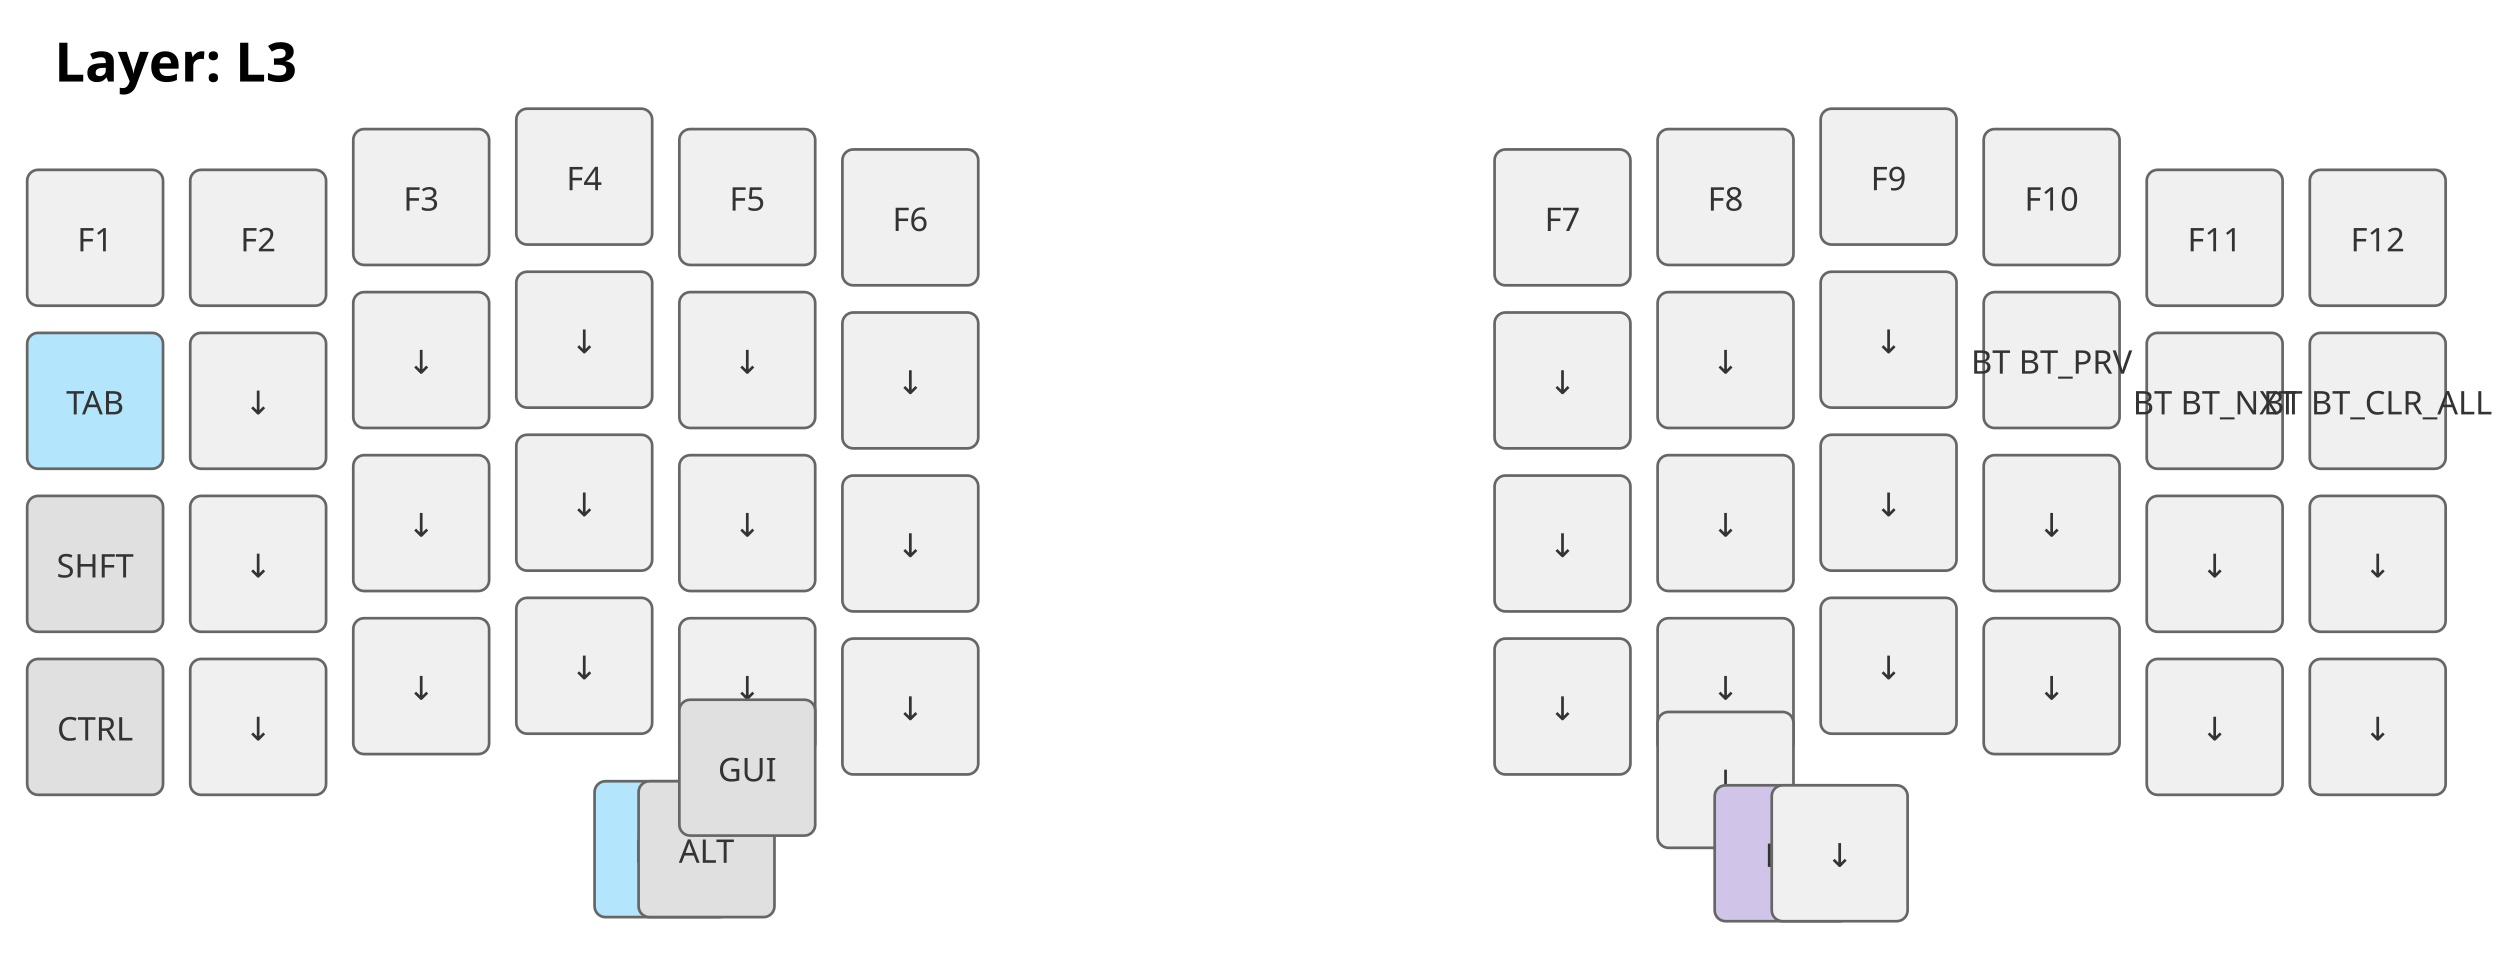
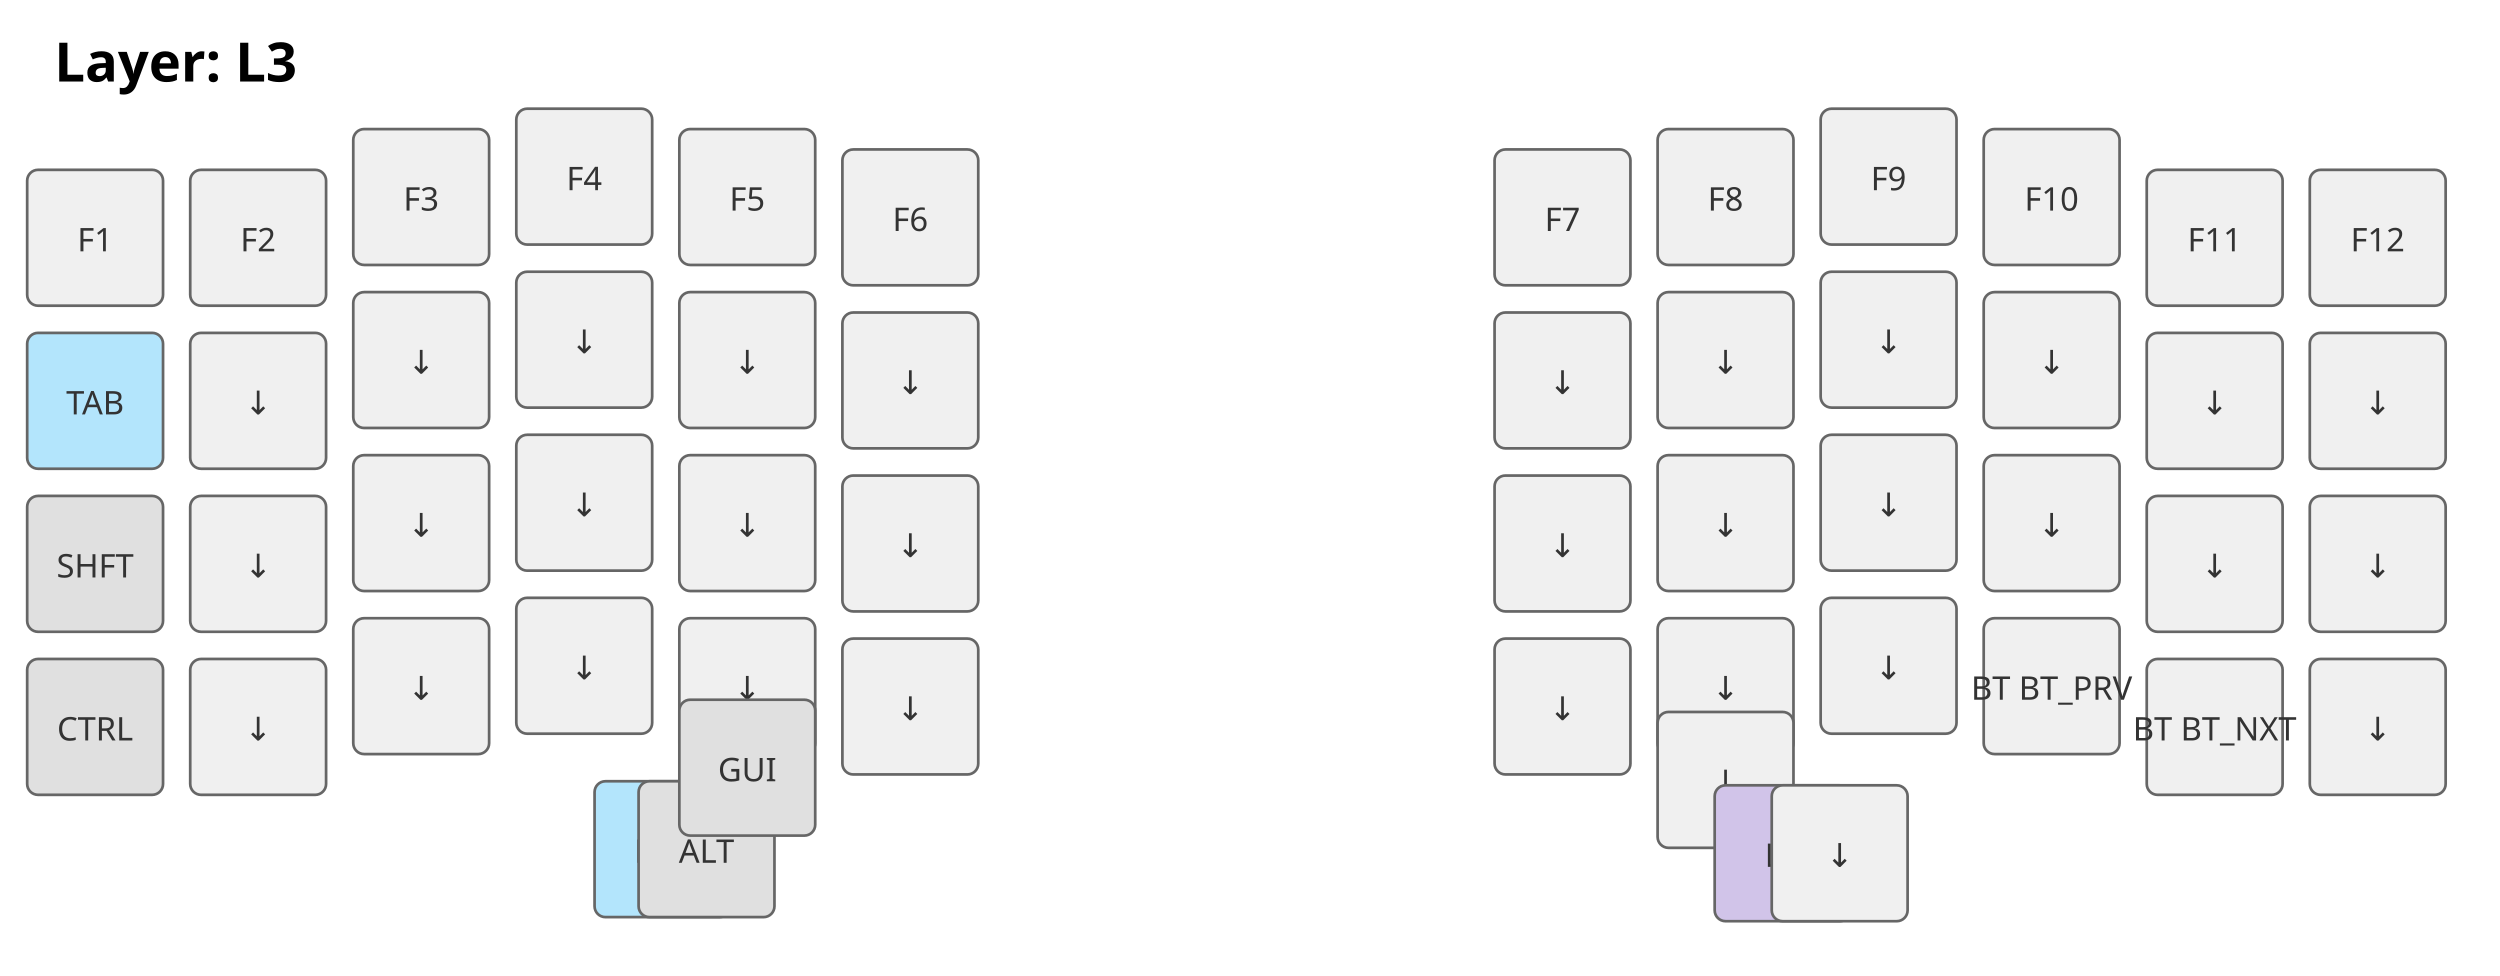
<svg xmlns="http://www.w3.org/2000/svg" width="920" height="359" viewBox="0 0 920 359">
  <style>
.key { fill: #f0f0f0; stroke: #666; stroke-width: 1; rx: 4; }
.label { font-family: sans-serif; font-size: 12px; text-anchor: middle; fill: #333; }
.sub { font-size: 9px; fill: #888; }
.mod { fill: #e0e0e0; }
.layer { fill: #d1c4e9; }
.special { fill: #b3e5fc; }
</style>
  <text x="20" y="30" font-family="sans-serif" font-size="20" font-weight="bold">Layer: L3</text>
  <g transform="translate(10,62.5)">
    <rect class="key" width="50" height="50" />
    <text x="25.0" y="30.0" class="label">F1</text>
  </g>
  <g transform="translate(70,62.5)">
    <rect class="key" width="50" height="50" />
    <text x="25.0" y="30.0" class="label">F2</text>
  </g>
  <g transform="translate(130,47.5)">
    <rect class="key" width="50" height="50" />
    <text x="25.0" y="30.0" class="label">F3</text>
  </g>
  <g transform="translate(190,40)">
    <rect class="key" width="50" height="50" />
    <text x="25.0" y="30.0" class="label">F4</text>
  </g>
  <g transform="translate(250,47.5)">
    <rect class="key" width="50" height="50" />
    <text x="25.0" y="30.0" class="label">F5</text>
  </g>
  <g transform="translate(310,55.0)">
    <rect class="key" width="50" height="50" />
    <text x="25.0" y="30.0" class="label">F6</text>
  </g>
  <g transform="translate(550,55.0)">
    <rect class="key" width="50" height="50" />
    <text x="25.0" y="30.0" class="label">F7</text>
  </g>
  <g transform="translate(610,47.5)">
    <rect class="key" width="50" height="50" />
    <text x="25.0" y="30.0" class="label">F8</text>
  </g>
  <g transform="translate(670,40)">
    <rect class="key" width="50" height="50" />
    <text x="25.0" y="30.0" class="label">F9</text>
  </g>
  <g transform="translate(730,47.5)">
    <rect class="key" width="50" height="50" />
    <text x="25.0" y="30.0" class="label">F10</text>
  </g>
  <g transform="translate(790,62.5)">
    <rect class="key" width="50" height="50" />
    <text x="25.0" y="30.0" class="label">F11</text>
  </g>
  <g transform="translate(850,62.5)">
    <rect class="key" width="50" height="50" />
    <text x="25.0" y="30.0" class="label">F12</text>
  </g>
  <g transform="translate(10,122.5)">
    <rect class="key special" width="50" height="50" />
    <text x="25.0" y="30.0" class="label">TAB</text>
  </g>
  <g transform="translate(70,122.5)">
    <rect class="key" width="50" height="50" />
    <text x="25.0" y="30.0" class="label">↓</text>
  </g>
  <g transform="translate(130,107.5)">
    <rect class="key" width="50" height="50" />
    <text x="25.0" y="30.0" class="label">↓</text>
  </g>
  <g transform="translate(190,100)">
    <rect class="key" width="50" height="50" />
    <text x="25.0" y="30.0" class="label">↓</text>
  </g>
  <g transform="translate(250,107.5)">
    <rect class="key" width="50" height="50" />
    <text x="25.0" y="30.0" class="label">↓</text>
  </g>
  <g transform="translate(310,115.0)">
    <rect class="key" width="50" height="50" />
    <text x="25.0" y="30.0" class="label">↓</text>
  </g>
  <g transform="translate(550,115.0)">
    <rect class="key" width="50" height="50" />
    <text x="25.0" y="30.0" class="label">↓</text>
  </g>
  <g transform="translate(610,107.5)">
    <rect class="key" width="50" height="50" />
    <text x="25.0" y="30.0" class="label">↓</text>
  </g>
  <g transform="translate(670,100)">
    <rect class="key" width="50" height="50" />
    <text x="25.0" y="30.0" class="label">↓</text>
  </g>
  <g transform="translate(730,107.5)">
    <rect class="key" width="50" height="50" />
+     <text x="25.0" y="30.0" class="label">↓</text>
+   </g>
+   <g transform="translate(790,122.5)">
+     <rect class="key" width="50" height="50" />
+     <text x="25.0" y="30.0" class="label">↓</text>
+   </g>
+   <g transform="translate(850,122.5)">
+     <rect class="key" width="50" height="50" />
+     <text x="25.0" y="30.0" class="label">↓</text>
+   </g>
+   <g transform="translate(10,182.5)">
+     <rect class="key mod" width="50" height="50" />
+     <text x="25.0" y="30.0" class="label">SHFT</text>
+   </g>
+   <g transform="translate(70,182.5)">
+     <rect class="key" width="50" height="50" />
+     <text x="25.0" y="30.0" class="label">↓</text>
+   </g>
+   <g transform="translate(130,167.5)">
+     <rect class="key" width="50" height="50" />
+     <text x="25.0" y="30.0" class="label">↓</text>
+   </g>
+   <g transform="translate(190,160)">
+     <rect class="key" width="50" height="50" />
+     <text x="25.0" y="30.0" class="label">↓</text>
+   </g>
+   <g transform="translate(250,167.5)">
+     <rect class="key" width="50" height="50" />
+     <text x="25.0" y="30.0" class="label">↓</text>
+   </g>
+   <g transform="translate(310,175.0)">
+     <rect class="key" width="50" height="50" />
+     <text x="25.0" y="30.0" class="label">↓</text>
+   </g>
+   <g transform="translate(550,175.0)">
+     <rect class="key" width="50" height="50" />
+     <text x="25.0" y="30.0" class="label">↓</text>
+   </g>
+   <g transform="translate(610,167.5)">
+     <rect class="key" width="50" height="50" />
+     <text x="25.0" y="30.0" class="label">↓</text>
+   </g>
+   <g transform="translate(670,160)">
+     <rect class="key" width="50" height="50" />
+     <text x="25.0" y="30.0" class="label">↓</text>
+   </g>
+   <g transform="translate(730,167.5)">
+     <rect class="key" width="50" height="50" />
+     <text x="25.0" y="30.0" class="label">↓</text>
+   </g>
+   <g transform="translate(790,182.5)">
+     <rect class="key" width="50" height="50" />
+     <text x="25.0" y="30.0" class="label">↓</text>
+   </g>
+   <g transform="translate(850,182.5)">
+     <rect class="key" width="50" height="50" />
+     <text x="25.0" y="30.0" class="label">↓</text>
+   </g>
+   <g transform="translate(10,242.5)">
+     <rect class="key mod" width="50" height="50" />
+     <text x="25.0" y="30.0" class="label">CTRL</text>
+   </g>
+   <g transform="translate(70,242.5)">
+     <rect class="key" width="50" height="50" />
+     <text x="25.0" y="30.0" class="label">↓</text>
+   </g>
+   <g transform="translate(130,227.5)">
+     <rect class="key" width="50" height="50" />
+     <text x="25.0" y="30.0" class="label">↓</text>
+   </g>
+   <g transform="translate(190,220)">
+     <rect class="key" width="50" height="50" />
+     <text x="25.0" y="30.0" class="label">↓</text>
+   </g>
+   <g transform="translate(250,227.5)">
+     <rect class="key" width="50" height="50" />
+     <text x="25.0" y="30.0" class="label">↓</text>
+   </g>
+   <g transform="translate(310,235.0)">
+     <rect class="key" width="50" height="50" />
+     <text x="25.0" y="30.0" class="label">↓</text>
+   </g>
+   <g transform="translate(550,235.0)">
+     <rect class="key" width="50" height="50" />
+     <text x="25.0" y="30.0" class="label">↓</text>
+   </g>
+   <g transform="translate(610,227.5)">
+     <rect class="key" width="50" height="50" />
+     <text x="25.0" y="30.0" class="label">↓</text>
+   </g>
+   <g transform="translate(670,220)">
+     <rect class="key" width="50" height="50" />
+     <text x="25.0" y="30.0" class="label">↓</text>
+   </g>
+   <g transform="translate(730,227.5)">
+     <rect class="key" width="50" height="50" />
    <text x="25.0" y="30.0" class="label">BT BT_PRV</text>
  </g>
-   <g transform="translate(790,122.5)">
+   <g transform="translate(790,242.5)">
    <rect class="key" width="50" height="50" />
    <text x="25.0" y="30.0" class="label">BT BT_NXT</text>
-   </g>
-   <g transform="translate(850,122.5)">
-     <rect class="key" width="50" height="50" />
-     <text x="25.0" y="30.0" class="label">BT BT_CLR_ALL</text>
-   </g>
-   <g transform="translate(10,182.5)">
-     <rect class="key mod" width="50" height="50" />
-     <text x="25.0" y="30.0" class="label">SHFT</text>
-   </g>
-   <g transform="translate(70,182.5)">
-     <rect class="key" width="50" height="50" />
-     <text x="25.0" y="30.0" class="label">↓</text>
-   </g>
-   <g transform="translate(130,167.5)">
-     <rect class="key" width="50" height="50" />
-     <text x="25.0" y="30.0" class="label">↓</text>
-   </g>
-   <g transform="translate(190,160)">
-     <rect class="key" width="50" height="50" />
-     <text x="25.0" y="30.0" class="label">↓</text>
-   </g>
-   <g transform="translate(250,167.5)">
-     <rect class="key" width="50" height="50" />
-     <text x="25.0" y="30.0" class="label">↓</text>
-   </g>
-   <g transform="translate(310,175.0)">
-     <rect class="key" width="50" height="50" />
-     <text x="25.0" y="30.0" class="label">↓</text>
-   </g>
-   <g transform="translate(550,175.0)">
-     <rect class="key" width="50" height="50" />
-     <text x="25.0" y="30.0" class="label">↓</text>
-   </g>
-   <g transform="translate(610,167.5)">
-     <rect class="key" width="50" height="50" />
-     <text x="25.0" y="30.0" class="label">↓</text>
-   </g>
-   <g transform="translate(670,160)">
-     <rect class="key" width="50" height="50" />
-     <text x="25.0" y="30.0" class="label">↓</text>
-   </g>
-   <g transform="translate(730,167.5)">
-     <rect class="key" width="50" height="50" />
-     <text x="25.0" y="30.0" class="label">↓</text>
-   </g>
-   <g transform="translate(790,182.5)">
-     <rect class="key" width="50" height="50" />
-     <text x="25.0" y="30.0" class="label">↓</text>
-   </g>
-   <g transform="translate(850,182.5)">
-     <rect class="key" width="50" height="50" />
-     <text x="25.0" y="30.0" class="label">↓</text>
-   </g>
-   <g transform="translate(10,242.5)">
-     <rect class="key mod" width="50" height="50" />
-     <text x="25.0" y="30.0" class="label">CTRL</text>
-   </g>
-   <g transform="translate(70,242.5)">
-     <rect class="key" width="50" height="50" />
-     <text x="25.0" y="30.0" class="label">↓</text>
-   </g>
-   <g transform="translate(130,227.5)">
-     <rect class="key" width="50" height="50" />
-     <text x="25.0" y="30.0" class="label">↓</text>
-   </g>
-   <g transform="translate(190,220)">
-     <rect class="key" width="50" height="50" />
-     <text x="25.0" y="30.0" class="label">↓</text>
-   </g>
-   <g transform="translate(250,227.5)">
-     <rect class="key" width="50" height="50" />
-     <text x="25.0" y="30.0" class="label">↓</text>
-   </g>
-   <g transform="translate(310,235.0)">
-     <rect class="key" width="50" height="50" />
-     <text x="25.0" y="30.0" class="label">↓</text>
-   </g>
-   <g transform="translate(550,235.0)">
-     <rect class="key" width="50" height="50" />
-     <text x="25.0" y="30.0" class="label">↓</text>
-   </g>
-   <g transform="translate(610,227.5)">
-     <rect class="key" width="50" height="50" />
-     <text x="25.0" y="30.0" class="label">↓</text>
-   </g>
-   <g transform="translate(670,220)">
-     <rect class="key" width="50" height="50" />
-     <text x="25.0" y="30.0" class="label">↓</text>
-   </g>
-   <g transform="translate(730,227.5)">
-     <rect class="key" width="50" height="50" />
-     <text x="25.0" y="30.0" class="label">↓</text>
-   </g>
-   <g transform="translate(790,242.5)">
-     <rect class="key" width="50" height="50" />
-     <text x="25.0" y="30.0" class="label">↓</text>
  </g>
  <g transform="translate(850,242.5)">
    <rect class="key" width="50" height="50" />
    <text x="25.0" y="30.0" class="label">↓</text>
  </g>
  <g transform="translate(218.8,287.5)">
    <rect class="key special" width="50" height="50" />
    <text x="25.0" y="30.0" class="label">ESC</text>
  </g>
  <g transform="translate(235.0,287.5)">
    <rect class="key mod" width="50" height="50" />
    <text x="25.0" y="30.0" class="label">ALT</text>
  </g>
  <g transform="translate(250,257.5)">
    <rect class="key mod" width="50" height="50" />
    <text x="25.0" y="30.0" class="label">GUI</text>
  </g>
  <g transform="translate(610,262.0)">
    <rect class="key" width="50" height="50" />
    <text x="25.0" y="30.0" class="label">↓</text>
  </g>
  <g transform="translate(631.0,289.0)">
    <rect class="key layer" width="50" height="50" />
    <text x="25.0" y="30.0" class="label">L3</text>
  </g>
  <g transform="translate(652.0,289.0)">
    <rect class="key" width="50" height="50" />
    <text x="25.0" y="30.0" class="label">↓</text>
  </g>
</svg>
